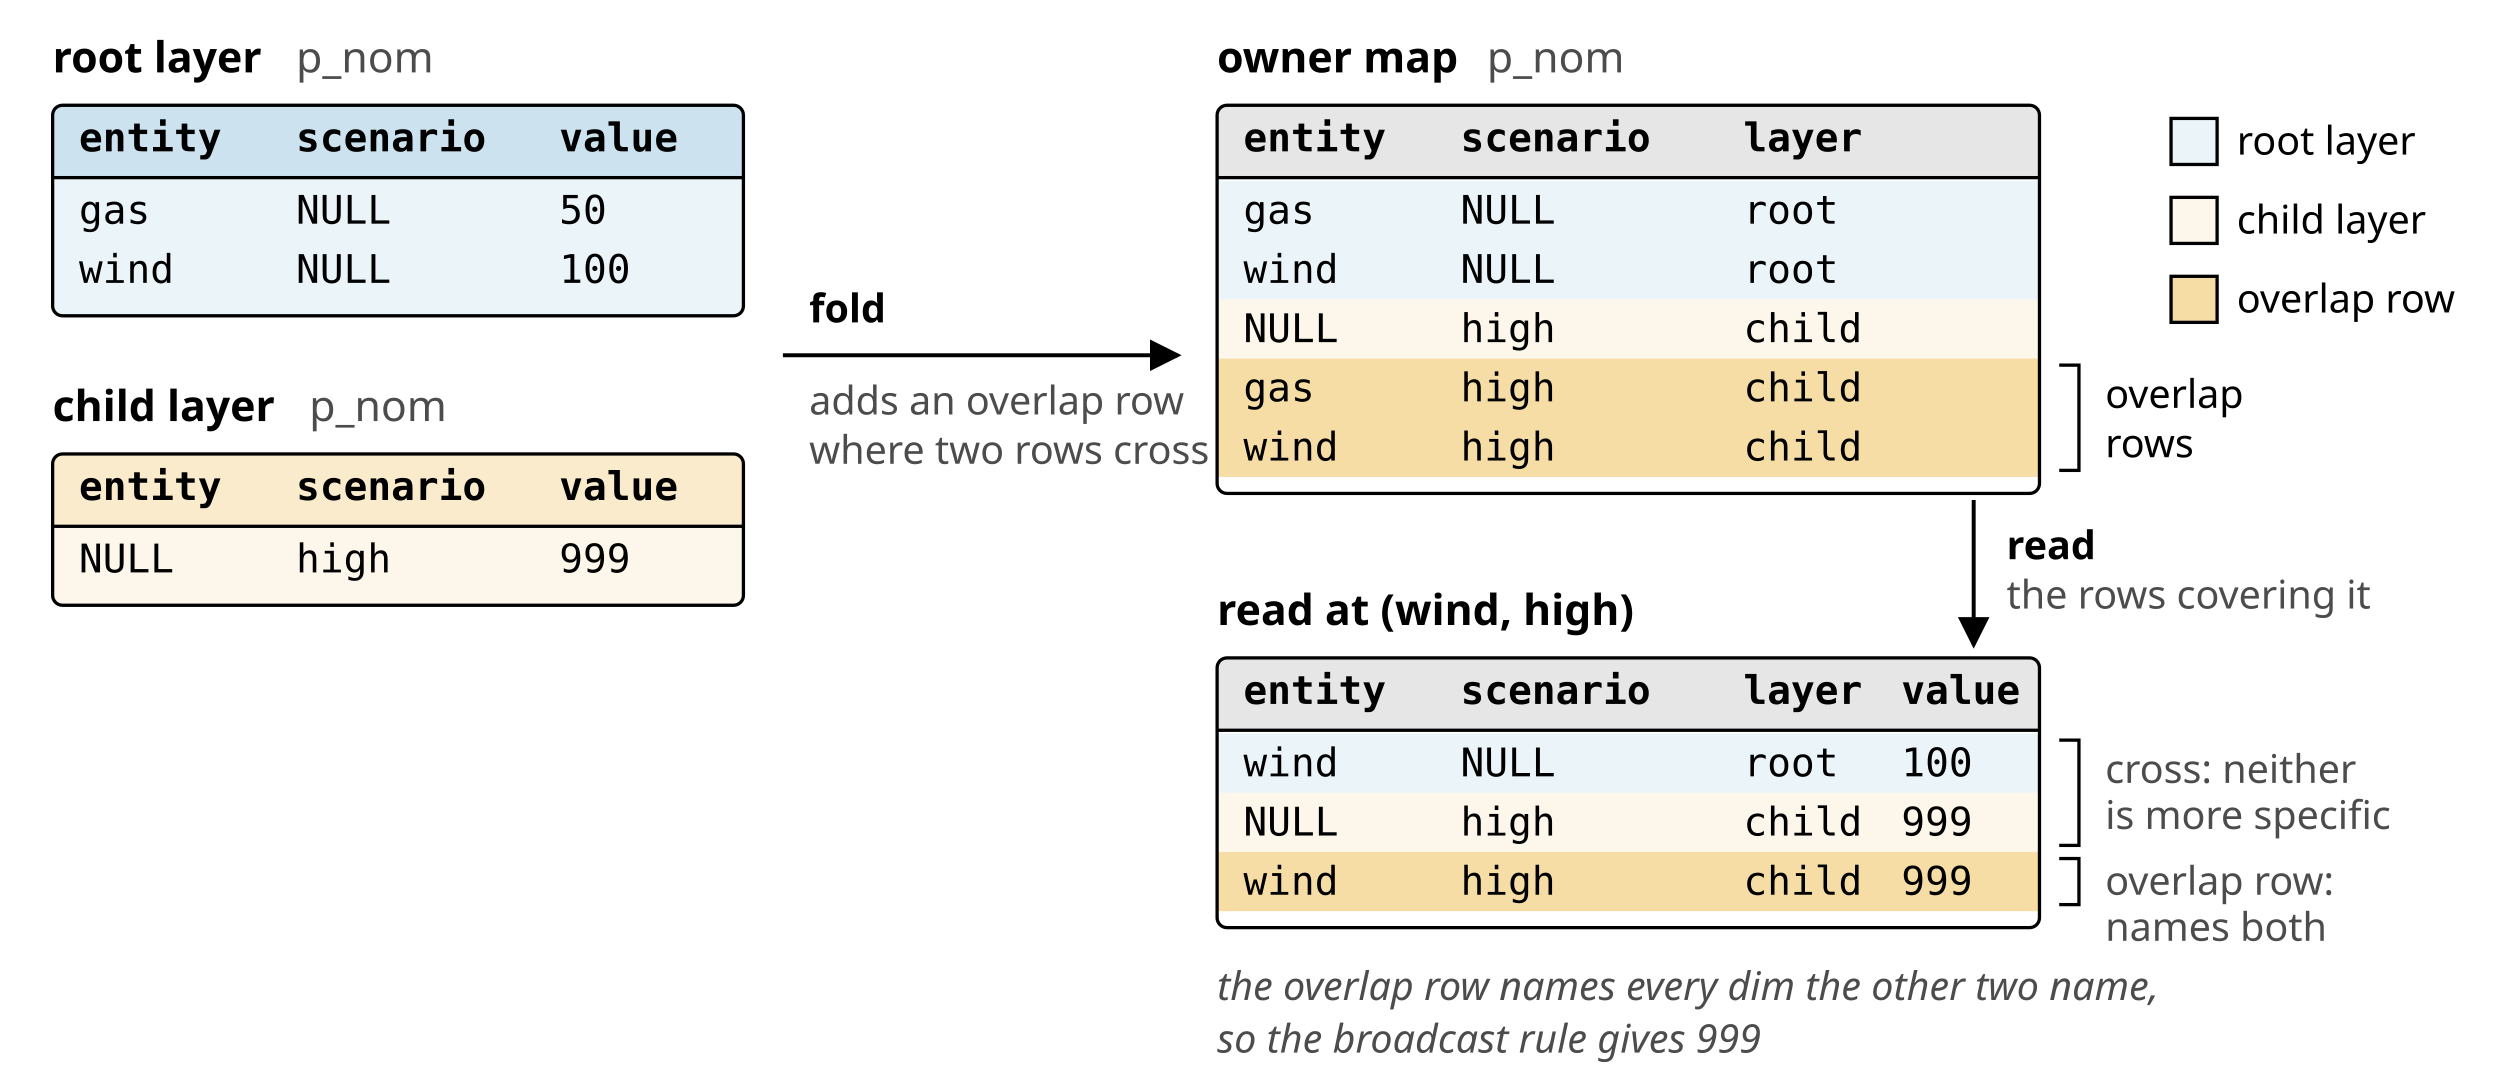
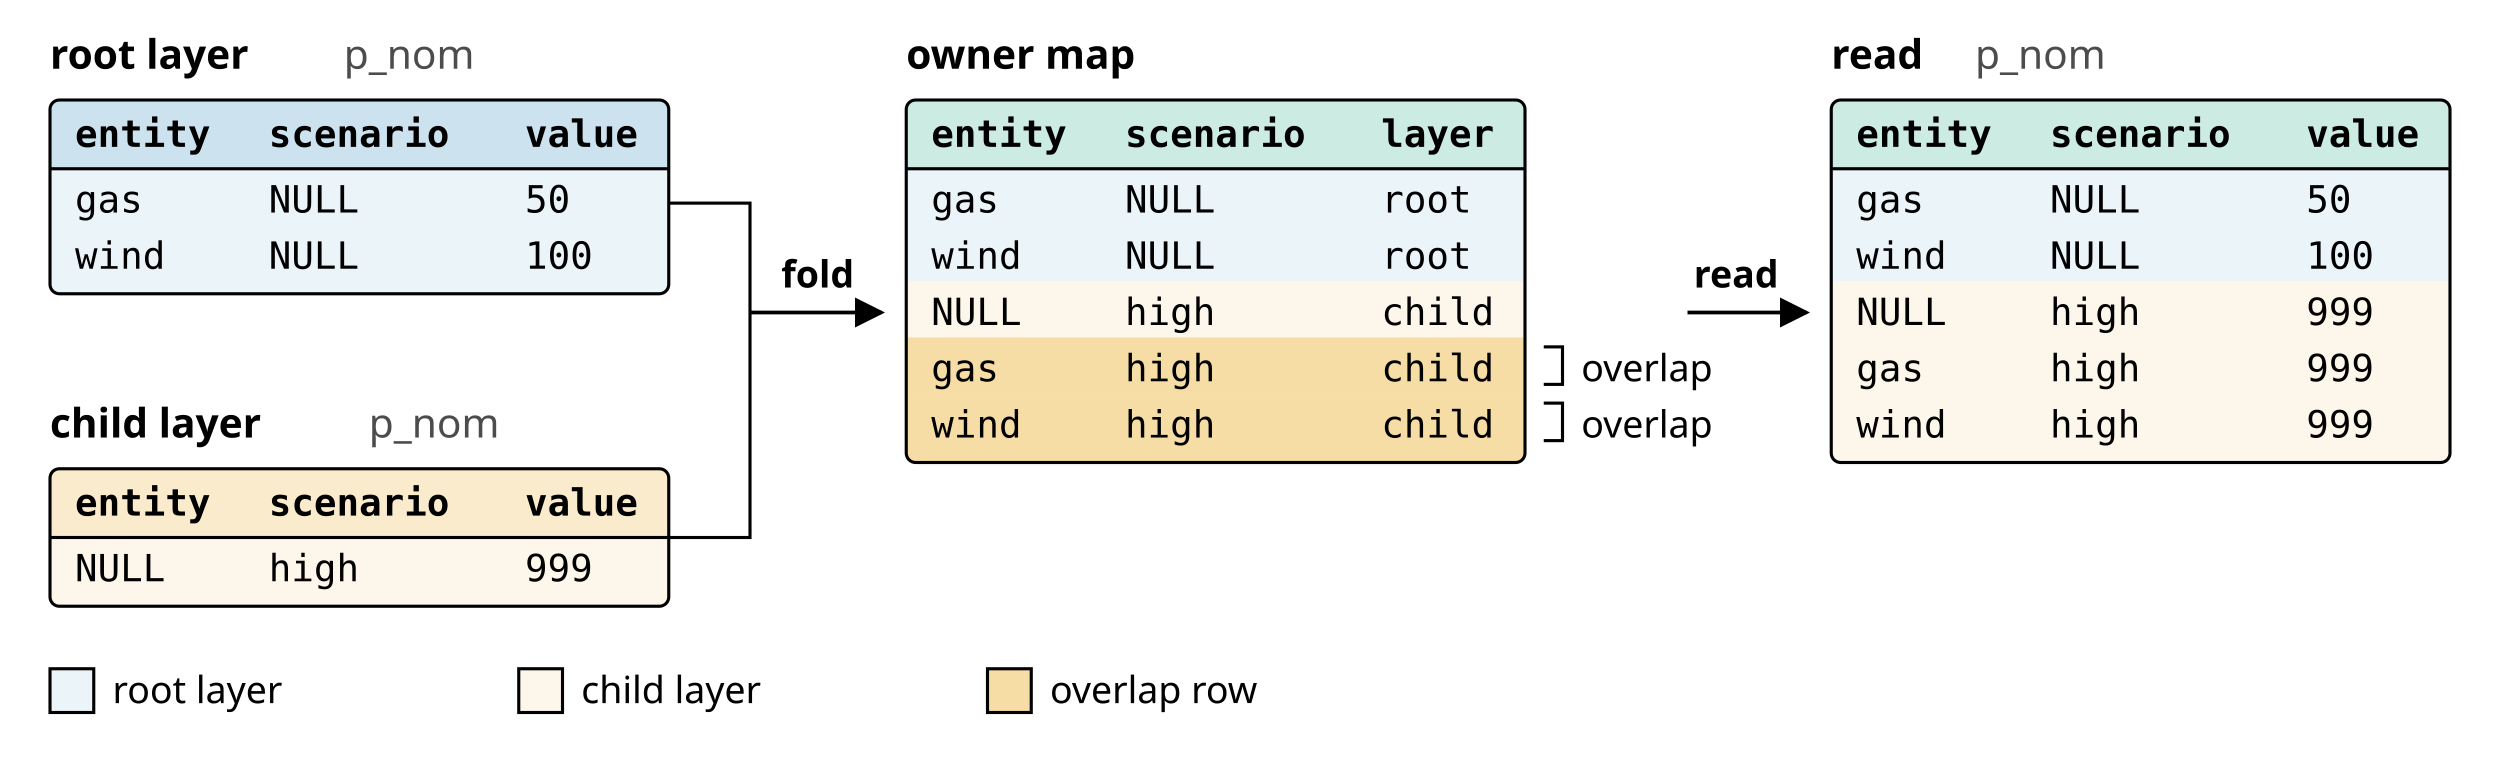
- <svg xmlns="http://www.w3.org/2000/svg" viewBox="0 0 760 326" width="760" height="326" style="max-width: 100%; height: auto" role="img" aria-labelledby="rc-t rc-d" font-family="ui-sans-serif, system-ui, sans-serif" font-size="13">
+ <svg xmlns="http://www.w3.org/2000/svg" viewBox="0 0 800 250" width="800" height="250" style="max-width: 100%; height: auto" role="img" aria-labelledby="rc-t rc-d" font-family="ui-sans-serif, system-ui, sans-serif" font-size="13">
  <defs>
    <marker id="rc-arrow" viewBox="0 0 8 8" refX="7" refY="4" markerWidth="8" markerHeight="8" orient="auto">
      <path d="M0,0 L8,4 L0,8 z" fill="currentColor" />
    </marker>
+     <pattern id="rc-hatch" width="8" height="8" patternUnits="userSpaceOnUse" patternTransform="rotate(45)">
+       <line x1="0" y1="0" x2="0" y2="8" stroke="#D55E00" stroke-opacity="0.65" stroke-width="3.5" />
+     </pattern>
  </defs>
  <g stroke="none">
-     <path d="M16,54 H226 V93 A3,3 0 0 1 223,96 H19 A3,3 0 0 1 16,93 Z" fill="#0072B2" fill-opacity="0.08" />
-     <path d="M16,54 V35 A3,3 0 0 1 19,32 H223 A3,3 0 0 1 226,35 V54 Z" fill="#0072B2" fill-opacity="0.2" />
-     <path d="M16,160 H226 V181 A3,3 0 0 1 223,184 H19 A3,3 0 0 1 16,181 Z" fill="#E69F00" fill-opacity="0.08" />
-     <path d="M16,160 V141 A3,3 0 0 1 19,138 H223 A3,3 0 0 1 226,141 V160 Z" fill="#E69F00" fill-opacity="0.2" />
-     <path d="M370,54 V35 A3,3 0 0 1 373,32 H617 A3,3 0 0 1 620,35 V54 Z" fill="currentColor" fill-opacity="0.1" />
-     <rect x="370" y="55" width="250" height="36" fill="#0072B2" fill-opacity="0.08" />
-     <rect x="370" y="91" width="250" height="18" fill="#E69F00" fill-opacity="0.08" />
-     <rect x="370" y="109" width="250" height="36" fill="#E69F00" fill-opacity="0.35" />
-     <path d="M370,222 V203 A3,3 0 0 1 373,200 H617 A3,3 0 0 1 620,203 V222 Z" fill="currentColor" fill-opacity="0.1" />
-     <rect x="370" y="223" width="250" height="18" fill="#0072B2" fill-opacity="0.08" />
-     <rect x="370" y="241" width="250" height="18" fill="#E69F00" fill-opacity="0.08" />
-     <rect x="370" y="259" width="250" height="18" fill="#E69F00" fill-opacity="0.35" />
+     <path d="M16,54 V35 A3,3 0 0 1 19,32 H211 A3,3 0 0 1 214,35 V54 Z" fill="#0072B2" fill-opacity="0.2" />
+     <rect x="16" y="54" width="198" height="18" fill="#0072B2" fill-opacity="0.08" />
+     <path d="M16,72 H214 V91 A3,3 0 0 1 211,94 H19 A3,3 0 0 1 16,91 Z" fill="#0072B2" fill-opacity="0.08" />
+     <path d="M16,172 V153 A3,3 0 0 1 19,150 H211 A3,3 0 0 1 214,153 V172 Z" fill="#E69F00" fill-opacity="0.2" />
+     <path d="M16,172 H214 V191 A3,3 0 0 1 211,194 H19 A3,3 0 0 1 16,191 Z" fill="#E69F00" fill-opacity="0.08" />
+     <path d="M290,54 V35 A3,3 0 0 1 293,32 H485 A3,3 0 0 1 488,35 V54 Z" fill="#009E73" fill-opacity="0.2" />
+     <rect x="290" y="54" width="198" height="18" fill="#0072B2" fill-opacity="0.08" />
+     <rect x="290" y="72" width="198" height="18" fill="#0072B2" fill-opacity="0.08" />
+     <rect x="290" y="90" width="198" height="18" fill="#E69F00" fill-opacity="0.08" />
+     <rect x="290" y="108" width="198" height="18" fill="#E69F00" fill-opacity="0.35" />
+     <path d="M290,126 H488 V145 A3,3 0 0 1 485,148 H293 A3,3 0 0 1 290,145 Z" fill="#E69F00" fill-opacity="0.35" />
+     <path d="M586,54 V35 A3,3 0 0 1 589,32 H781 A3,3 0 0 1 784,35 V54 Z" fill="#009E73" fill-opacity="0.2" />
+     <rect x="586" y="54" width="198" height="18" fill="#0072B2" fill-opacity="0.08" />
+     <rect x="586" y="72" width="198" height="18" fill="#0072B2" fill-opacity="0.08" />
+     <rect x="586" y="90" width="198" height="18" fill="#E69F00" fill-opacity="0.08" />
+     <rect x="586" y="108" width="198" height="18" fill="#E69F00" fill-opacity="0.08" />
+     <path d="M586,126 H784 V145 A3,3 0 0 1 781,148 H589 A3,3 0 0 1 586,145 Z" fill="#E69F00" fill-opacity="0.08" />
+     <rect x="16" y="214" width="14" height="14" fill="#0072B2" fill-opacity="0.08" />
+     <rect x="166" y="214" width="14" height="14" fill="#E69F00" fill-opacity="0.08" />
+     <rect x="316" y="214" width="14" height="14" fill="#E69F00" fill-opacity="0.35" />
  </g>
  <g fill="currentColor">
    <text x="16" y="22" font-weight="bold">root layer</text>
-     <text x="90" y="22" fill-opacity="0.7">p_nom</text>
-     <text x="16" y="128" font-weight="bold">child layer</text>
-     <text x="94" y="128" fill-opacity="0.7">p_nom</text>
-     <text x="370" y="22" font-weight="bold">owner map</text>
-     <text x="452" y="22" fill-opacity="0.7">p_nom</text>
-     <text x="370" y="190" font-weight="bold">read at (wind, high)</text>
-     <g font-family="ui-monospace, SFMono-Regular, Menlo, monospace" font-size="12">
-       <text x="24" y="46" font-weight="bold">entity</text>
-       <text x="90" y="46" font-weight="bold">scenario</text>
-       <text x="170" y="46" font-weight="bold">value</text>
-       <text x="24" y="68">gas</text>
-       <text x="90" y="68">NULL</text>
-       <text x="170" y="68">50</text>
-       <text x="24" y="86">wind</text>
-       <text x="90" y="86">NULL</text>
-       <text x="170" y="86">100</text>
-       <text x="24" y="152" font-weight="bold">entity</text>
-       <text x="90" y="152" font-weight="bold">scenario</text>
-       <text x="170" y="152" font-weight="bold">value</text>
-       <text x="24" y="174">NULL</text>
-       <text x="90" y="174">high</text>
-       <text x="170" y="174">999</text>
-       <text x="378" y="46" font-weight="bold">entity</text>
-       <text x="444" y="46" font-weight="bold">scenario</text>
-       <text x="530" y="46" font-weight="bold">layer</text>
-       <text x="378" y="68">gas</text>
-       <text x="444" y="68">NULL</text>
-       <text x="530" y="68">root</text>
-       <text x="378" y="86">wind</text>
-       <text x="444" y="86">NULL</text>
-       <text x="530" y="86">root</text>
-       <text x="378" y="104">NULL</text>
-       <text x="444" y="104">high</text>
-       <text x="530" y="104">child</text>
-       <text x="378" y="122">gas</text>
-       <text x="444" y="122">high</text>
-       <text x="530" y="122">child</text>
-       <text x="378" y="140">wind</text>
-       <text x="444" y="140">high</text>
-       <text x="530" y="140">child</text>
-       <text x="378" y="214" font-weight="bold">entity</text>
-       <text x="444" y="214" font-weight="bold">scenario</text>
-       <text x="530" y="214" font-weight="bold">layer</text>
-       <text x="578" y="214" font-weight="bold">value</text>
-       <text x="378" y="236">wind</text>
-       <text x="444" y="236">NULL</text>
-       <text x="530" y="236">root</text>
-       <text x="578" y="236">100</text>
-       <text x="378" y="254">NULL</text>
-       <text x="444" y="254">high</text>
-       <text x="530" y="254">child</text>
-       <text x="578" y="254">999</text>
-       <text x="378" y="272">wind</text>
-       <text x="444" y="272">high</text>
-       <text x="530" y="272">child</text>
-       <text x="578" y="272">999</text>
-     </g>
+     <text x="110" y="22" fill-opacity="0.7">p_nom</text>
+     <text x="24" y="47" font-weight="bold" font-family="ui-monospace, SFMono-Regular, Menlo, monospace" font-size="12">entity</text>
+     <text x="86" y="47" font-weight="bold" font-family="ui-monospace, SFMono-Regular, Menlo, monospace" font-size="12">scenario</text>
+     <text x="168" y="47" font-weight="bold" font-family="ui-monospace, SFMono-Regular, Menlo, monospace" font-size="12">value</text>
+     <text x="24" y="68" font-family="ui-monospace, SFMono-Regular, Menlo, monospace" font-size="12">gas</text>
+     <text x="86" y="68" font-family="ui-monospace, SFMono-Regular, Menlo, monospace" font-size="12">NULL</text>
+     <text x="168" y="68" font-family="ui-monospace, SFMono-Regular, Menlo, monospace" font-size="12">50</text>
+     <text x="24" y="86" font-family="ui-monospace, SFMono-Regular, Menlo, monospace" font-size="12">wind</text>
+     <text x="86" y="86" font-family="ui-monospace, SFMono-Regular, Menlo, monospace" font-size="12">NULL</text>
+     <text x="168" y="86" font-family="ui-monospace, SFMono-Regular, Menlo, monospace" font-size="12">100</text>
+     <text x="16" y="140" font-weight="bold">child layer</text>
+     <text x="118" y="140" fill-opacity="0.7">p_nom</text>
+     <text x="24" y="165" font-weight="bold" font-family="ui-monospace, SFMono-Regular, Menlo, monospace" font-size="12">entity</text>
+     <text x="86" y="165" font-weight="bold" font-family="ui-monospace, SFMono-Regular, Menlo, monospace" font-size="12">scenario</text>
+     <text x="168" y="165" font-weight="bold" font-family="ui-monospace, SFMono-Regular, Menlo, monospace" font-size="12">value</text>
+     <text x="24" y="186" font-family="ui-monospace, SFMono-Regular, Menlo, monospace" font-size="12">NULL</text>
+     <text x="86" y="186" font-family="ui-monospace, SFMono-Regular, Menlo, monospace" font-size="12">high</text>
+     <text x="168" y="186" font-family="ui-monospace, SFMono-Regular, Menlo, monospace" font-size="12">999</text>
+     <text x="290" y="22" font-weight="bold">owner map</text>
+     <text x="298" y="47" font-weight="bold" font-family="ui-monospace, SFMono-Regular, Menlo, monospace" font-size="12">entity</text>
+     <text x="360" y="47" font-weight="bold" font-family="ui-monospace, SFMono-Regular, Menlo, monospace" font-size="12">scenario</text>
+     <text x="442" y="47" font-weight="bold" font-family="ui-monospace, SFMono-Regular, Menlo, monospace" font-size="12">layer</text>
+     <text x="298" y="68" font-family="ui-monospace, SFMono-Regular, Menlo, monospace" font-size="12">gas</text>
+     <text x="360" y="68" font-family="ui-monospace, SFMono-Regular, Menlo, monospace" font-size="12">NULL</text>
+     <text x="442" y="68" font-family="ui-monospace, SFMono-Regular, Menlo, monospace" font-size="12">root</text>
+     <text x="298" y="86" font-family="ui-monospace, SFMono-Regular, Menlo, monospace" font-size="12">wind</text>
+     <text x="360" y="86" font-family="ui-monospace, SFMono-Regular, Menlo, monospace" font-size="12">NULL</text>
+     <text x="442" y="86" font-family="ui-monospace, SFMono-Regular, Menlo, monospace" font-size="12">root</text>
+     <text x="298" y="104" font-family="ui-monospace, SFMono-Regular, Menlo, monospace" font-size="12">NULL</text>
+     <text x="360" y="104" font-family="ui-monospace, SFMono-Regular, Menlo, monospace" font-size="12">high</text>
+     <text x="442" y="104" font-family="ui-monospace, SFMono-Regular, Menlo, monospace" font-size="12">child</text>
+     <text x="298" y="122" font-family="ui-monospace, SFMono-Regular, Menlo, monospace" font-size="12">gas</text>
+     <text x="360" y="122" font-family="ui-monospace, SFMono-Regular, Menlo, monospace" font-size="12">high</text>
+     <text x="442" y="122" font-family="ui-monospace, SFMono-Regular, Menlo, monospace" font-size="12">child</text>
+     <text x="506" y="122" font-size="12">overlap</text>
+     <text x="298" y="140" font-family="ui-monospace, SFMono-Regular, Menlo, monospace" font-size="12">wind</text>
+     <text x="360" y="140" font-family="ui-monospace, SFMono-Regular, Menlo, monospace" font-size="12">high</text>
+     <text x="442" y="140" font-family="ui-monospace, SFMono-Regular, Menlo, monospace" font-size="12">child</text>
+     <text x="506" y="140" font-size="12">overlap</text>
+     <text x="586" y="22" font-weight="bold">read</text>
+     <text x="632" y="22" fill-opacity="0.7">p_nom</text>
+     <text x="594" y="47" font-weight="bold" font-family="ui-monospace, SFMono-Regular, Menlo, monospace" font-size="12">entity</text>
+     <text x="656" y="47" font-weight="bold" font-family="ui-monospace, SFMono-Regular, Menlo, monospace" font-size="12">scenario</text>
+     <text x="738" y="47" font-weight="bold" font-family="ui-monospace, SFMono-Regular, Menlo, monospace" font-size="12">value</text>
+     <text x="594" y="68" font-family="ui-monospace, SFMono-Regular, Menlo, monospace" font-size="12">gas</text>
+     <text x="656" y="68" font-family="ui-monospace, SFMono-Regular, Menlo, monospace" font-size="12">NULL</text>
+     <text x="738" y="68" font-family="ui-monospace, SFMono-Regular, Menlo, monospace" font-size="12">50</text>
+     <text x="594" y="86" font-family="ui-monospace, SFMono-Regular, Menlo, monospace" font-size="12">wind</text>
+     <text x="656" y="86" font-family="ui-monospace, SFMono-Regular, Menlo, monospace" font-size="12">NULL</text>
+     <text x="738" y="86" font-family="ui-monospace, SFMono-Regular, Menlo, monospace" font-size="12">100</text>
+     <text x="594" y="104" font-family="ui-monospace, SFMono-Regular, Menlo, monospace" font-size="12">NULL</text>
+     <text x="656" y="104" font-family="ui-monospace, SFMono-Regular, Menlo, monospace" font-size="12">high</text>
+     <text x="738" y="104" font-family="ui-monospace, SFMono-Regular, Menlo, monospace" font-size="12">999</text>
+     <text x="594" y="122" font-family="ui-monospace, SFMono-Regular, Menlo, monospace" font-size="12">gas</text>
+     <text x="656" y="122" font-family="ui-monospace, SFMono-Regular, Menlo, monospace" font-size="12">high</text>
+     <text x="738" y="122" font-family="ui-monospace, SFMono-Regular, Menlo, monospace" font-size="12">999</text>
+     <text x="594" y="140" font-family="ui-monospace, SFMono-Regular, Menlo, monospace" font-size="12">wind</text>
+     <text x="656" y="140" font-family="ui-monospace, SFMono-Regular, Menlo, monospace" font-size="12">high</text>
+     <text x="738" y="140" font-family="ui-monospace, SFMono-Regular, Menlo, monospace" font-size="12">999</text>
+     <text x="250" y="92" font-weight="bold" font-size="12">fold</text>
+     <text x="542" y="92" font-weight="bold" font-size="12">read</text>
+     <text x="36" y="225" font-size="12">root layer</text>
+     <text x="186" y="225" font-size="12">child layer</text>
+     <text x="336" y="225" font-size="12">overlap row</text>
  </g>
  <g fill="none" stroke="currentColor" stroke-width="1">
-     <rect x="16" y="32" width="210" height="64" rx="3" />
-     <line x1="16" y1="54" x2="226" y2="54" />
-     <rect x="16" y="138" width="210" height="46" rx="3" />
-     <line x1="16" y1="160" x2="226" y2="160" />
-     <rect x="370" y="32" width="250" height="118" rx="3" />
-     <line x1="370" y1="54" x2="620" y2="54" />
-     <path d="M626,111 H632 V143 H626" />
-     <rect x="370" y="200" width="250" height="82" rx="3" />
-     <line x1="370" y1="222" x2="620" y2="222" />
-     <path d="M626,225 H632 V257 H626" />
-     <path d="M626,261 H632 V275 H626" />
+     <rect x="16" y="32" width="198" height="62" rx="3" />
+     <line x1="16" y1="54" x2="214" y2="54" />
+     <rect x="16" y="150" width="198" height="44" rx="3" />
+     <line x1="16" y1="172" x2="214" y2="172" />
+     <path d="M494,111 H500 V123 H494" />
+     <path d="M494,129 H500 V141 H494" />
+     <rect x="290" y="32" width="198" height="116" rx="3" />
+     <line x1="290" y1="54" x2="488" y2="54" />
+     <rect x="586" y="32" width="198" height="116" rx="3" />
+     <line x1="586" y1="54" x2="784" y2="54" />
+     <path d="M214,65 H240 V172 H214" />
+     <rect x="16" y="214" width="14" height="14" />
+     <rect x="166" y="214" width="14" height="14" />
+     <rect x="316" y="214" width="14" height="14" />
  </g>
  <g stroke="currentColor" fill="none" stroke-width="1.2" marker-end="url(#rc-arrow)">
-     <path d="M238,108 L358,108" />
-     <path d="M600,152 V196" />
-   </g>
-   <g fill="currentColor" font-size="12">
-     <text x="246" y="98" font-weight="bold">fold</text>
-     <text x="246" y="126" fill-opacity="0.7">adds an overlap row</text>
-     <text x="246" y="141" fill-opacity="0.7">where two rows cross</text>
-     <text x="610" y="170" font-weight="bold">read</text>
-     <text x="610" y="185" fill-opacity="0.7">the rows covering it</text>
-     <text x="640" y="124">overlap</text>
-     <text x="640" y="139">rows</text>
-     <text x="640" y="238" fill-opacity="0.7">cross: neither</text>
-     <text x="640" y="252" fill-opacity="0.7">is more specific</text>
-     <text x="640" y="272" fill-opacity="0.7">overlap row:</text>
-     <text x="640" y="286" fill-opacity="0.7">names both</text>
-     <text x="370" y="304" fill-opacity="0.7" font-style="italic">the overlap row names every dim the other two name,</text>
-     <text x="370" y="320" fill-opacity="0.7" font-style="italic">so the broadcast rule gives 999</text>
-   </g>
-   <g stroke="none">
-     <rect x="660" y="36" width="14" height="14" fill="#0072B2" fill-opacity="0.08" />
-     <rect x="660" y="60" width="14" height="14" fill="#E69F00" fill-opacity="0.08" />
-     <rect x="660" y="84" width="14" height="14" fill="#E69F00" fill-opacity="0.35" />
-   </g>
-   <g fill="none" stroke="currentColor" stroke-width="1">
-     <rect x="660" y="36" width="14" height="14" />
-     <rect x="660" y="60" width="14" height="14" />
-     <rect x="660" y="84" width="14" height="14" />
-   </g>
-   <g fill="currentColor" font-size="12">
-     <text x="680" y="47">root layer</text>
-     <text x="680" y="71">child layer</text>
-     <text x="680" y="95">overlap row</text>
+     <path d="M240,100 L282,100" />
+     <path d="M540,100 L578,100" />
  </g>
</svg>
